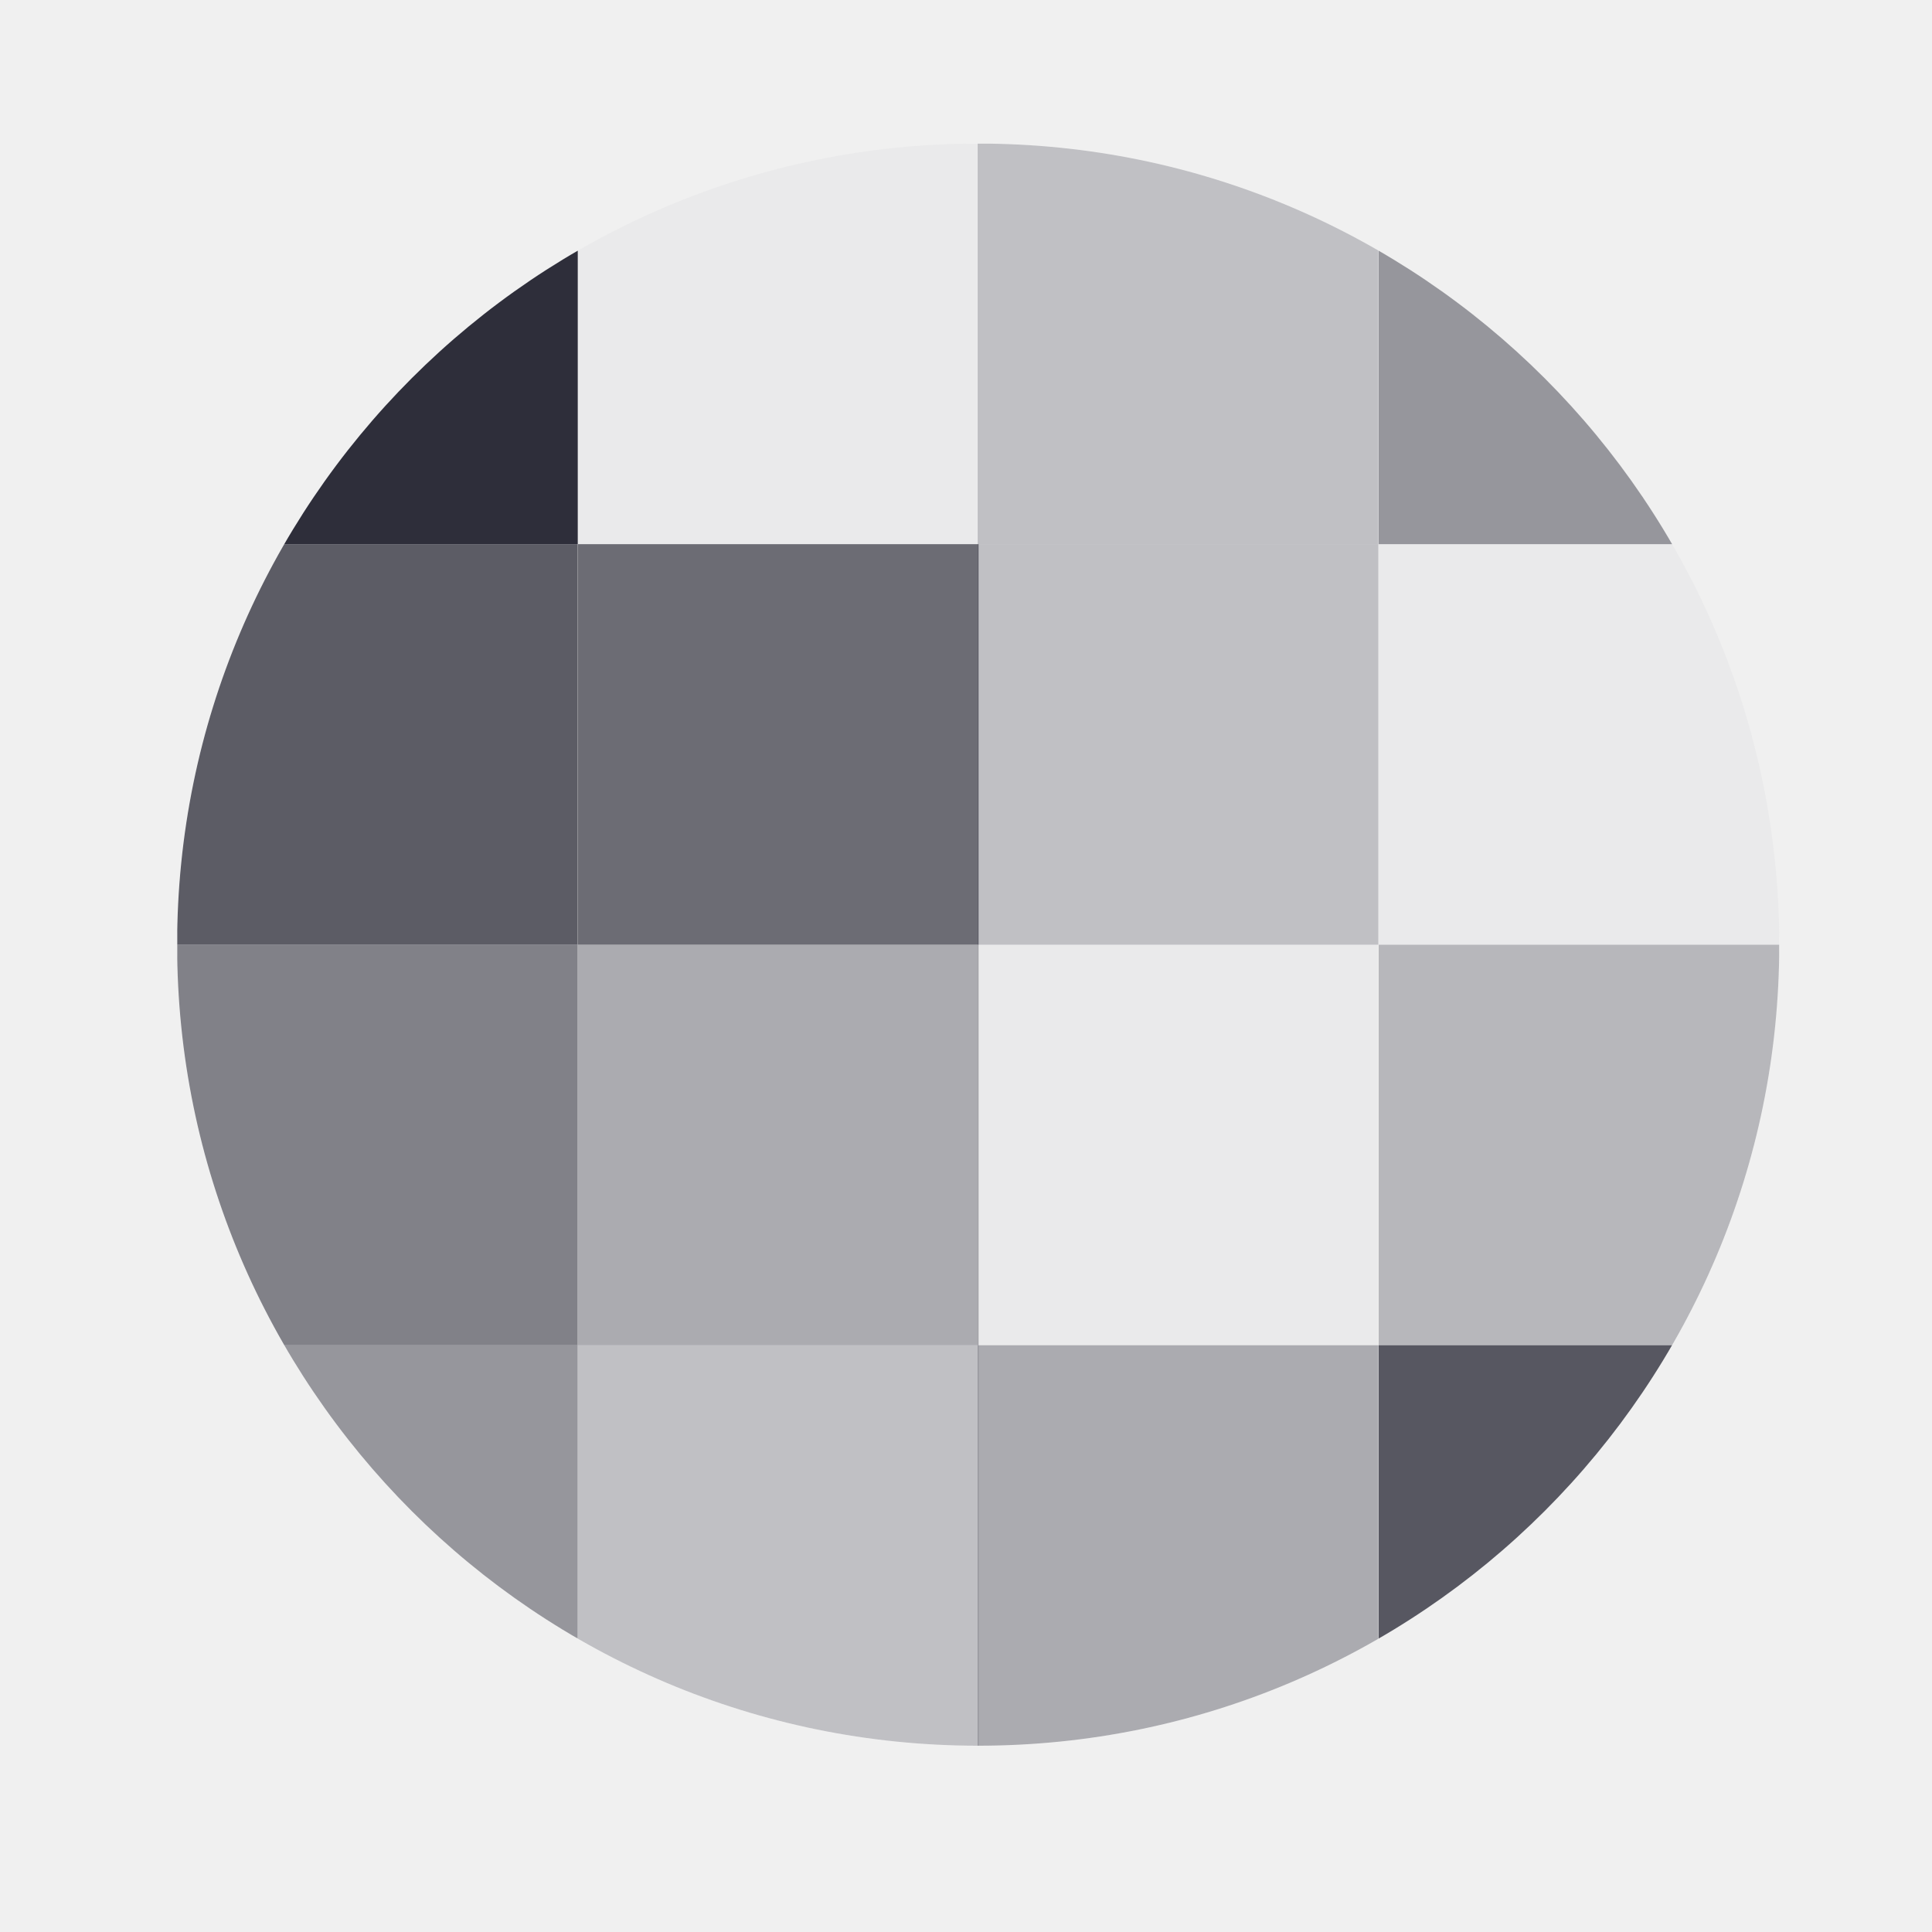
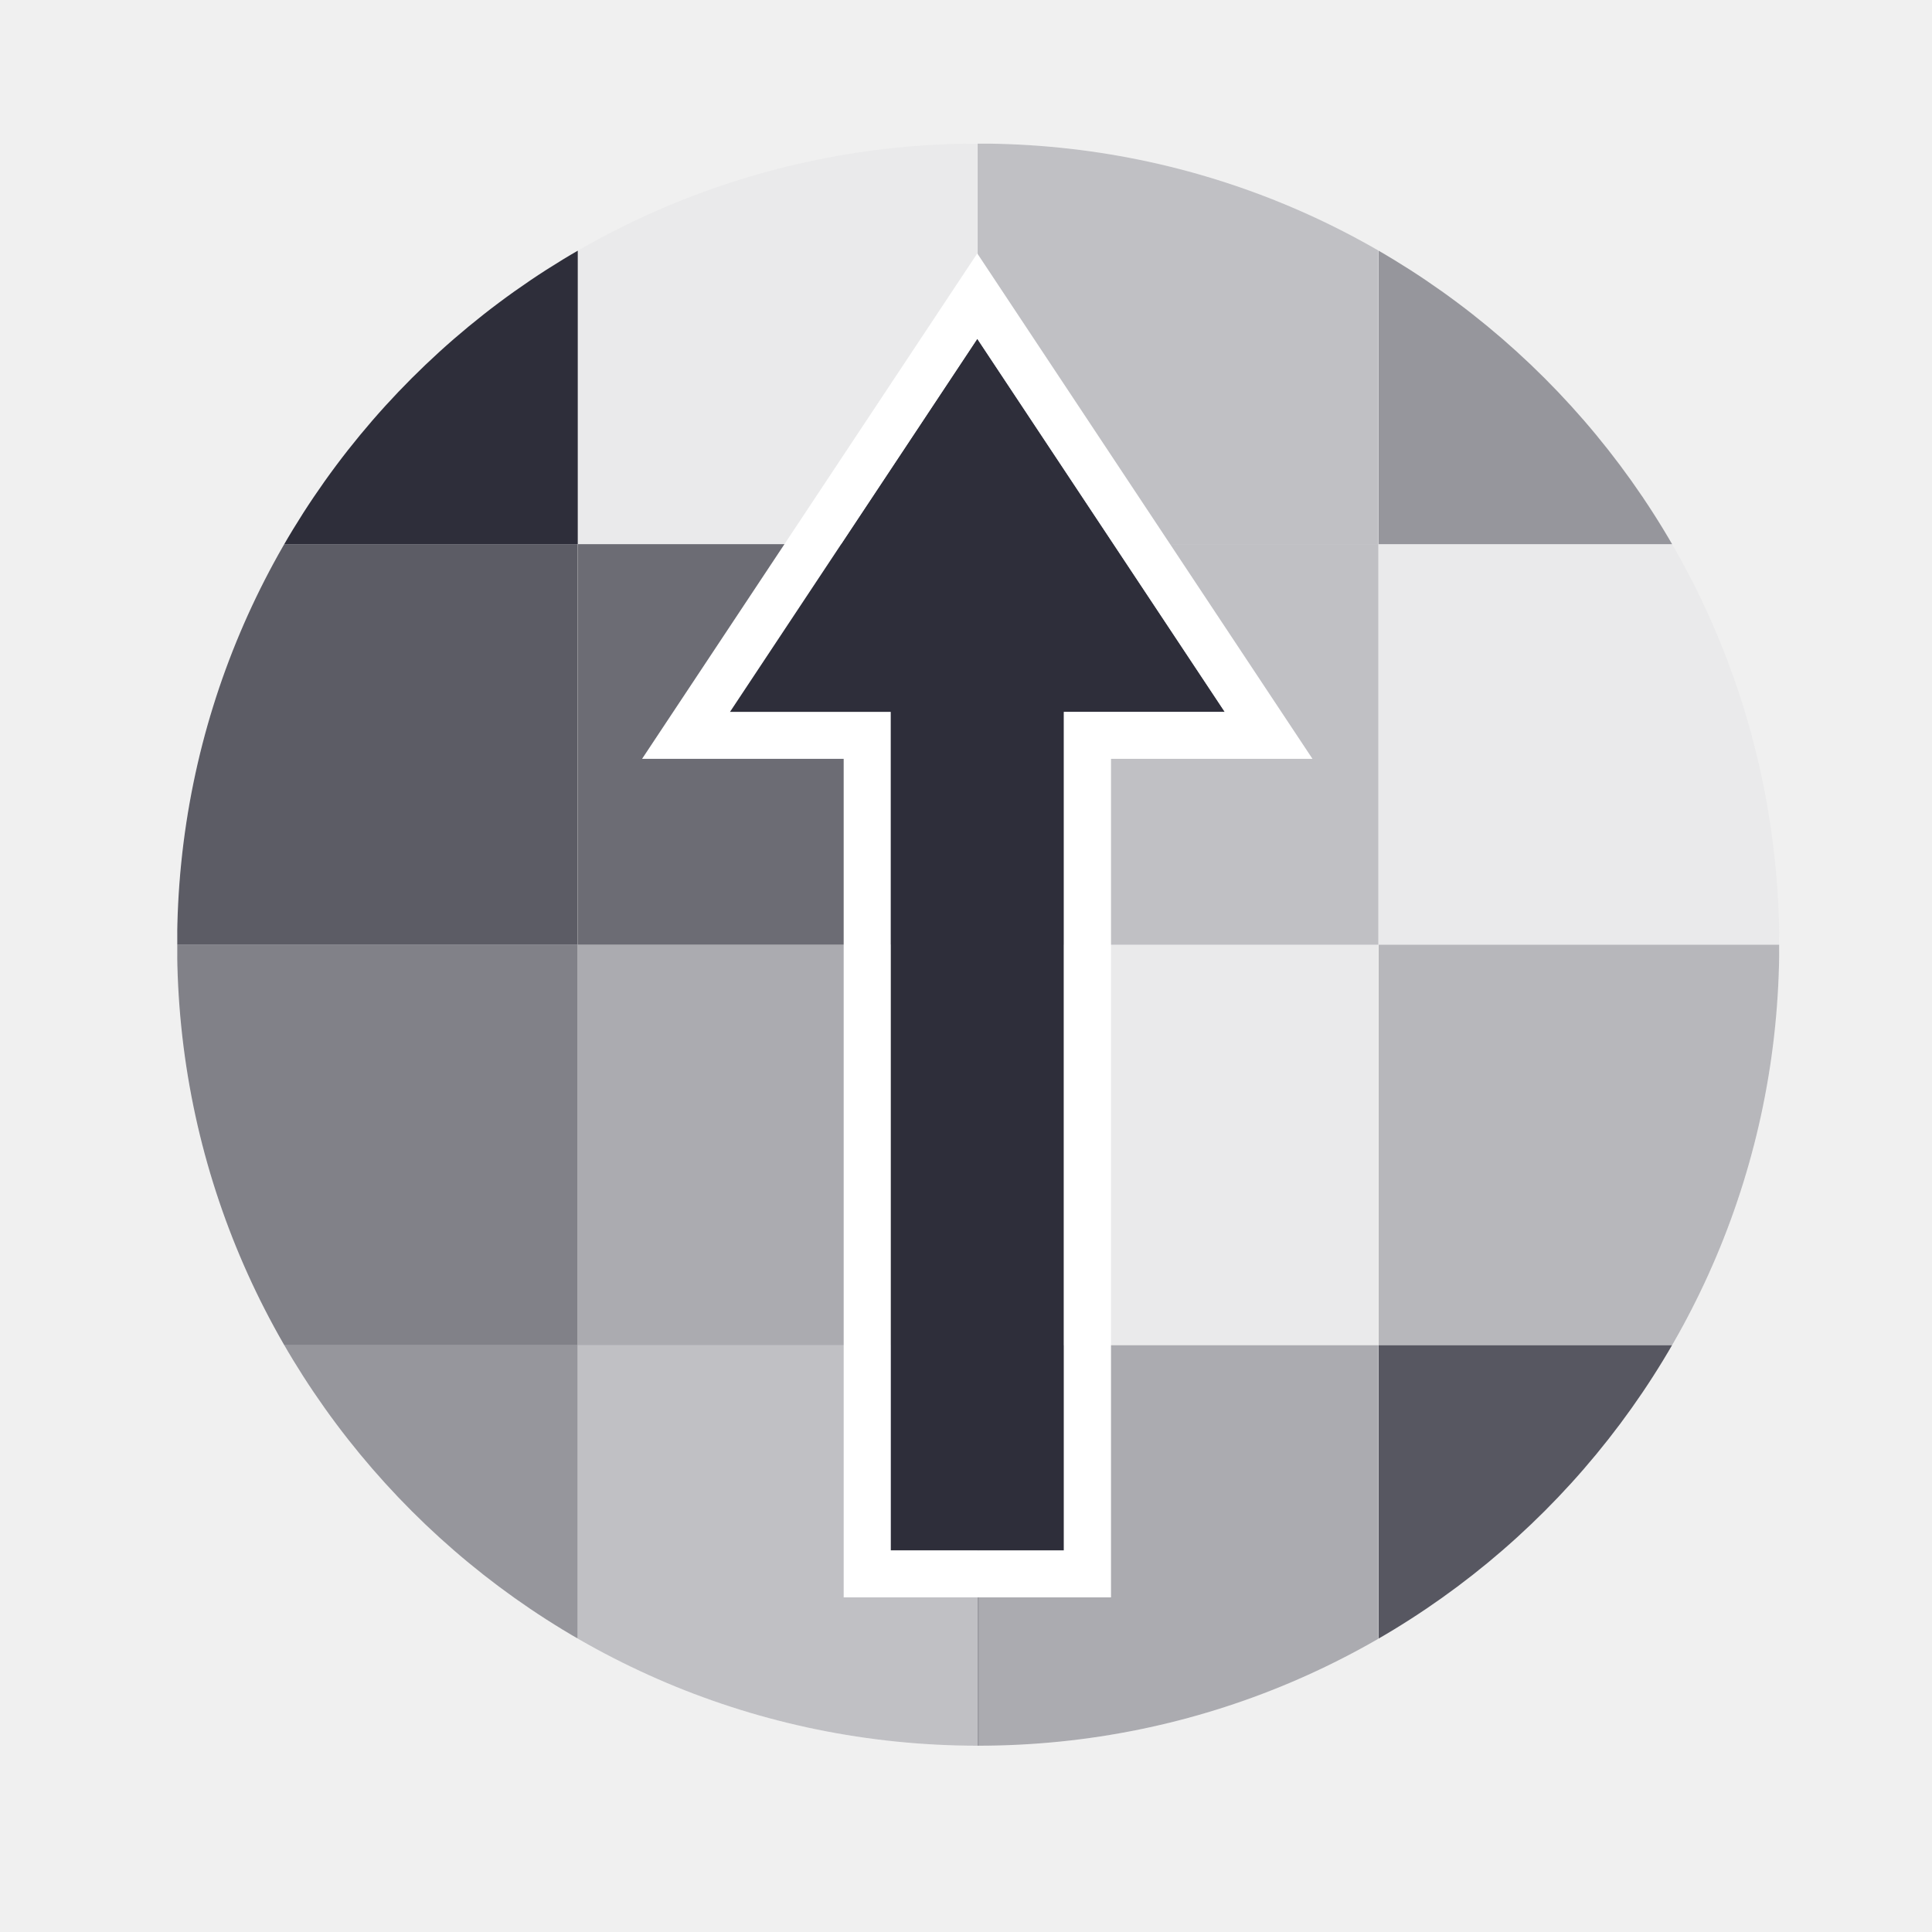
<svg xmlns="http://www.w3.org/2000/svg" width="100%" height="100%" viewBox="0 0 41 41" version="1.1" xml:space="preserve" style="fill-rule:evenodd;clip-rule:evenodd;stroke-linejoin:round;stroke-miterlimit:2;">
  <g transform="matrix(1,0,0,1,-4802,-493)">
    <g id="densite" transform="matrix(0.225352,0,0,0.112676,3730.52,473.892)">
      <rect x="4758" y="170" width="177.5" height="355" style="fill:none;" />
      <g transform="matrix(3.77188,0,0,7.54375,-13159.2,-3522.8)">
        <circle cx="4773.75" cy="513.047" r="20" style="fill:white;" />
        <clipPath id="_clip1">
          <circle cx="4773.75" cy="513.047" r="20" />
        </clipPath>
        <g clip-path="url(#_clip1)">
          <g transform="matrix(0.225352,0,0,0.112676,3681.52,473.892)">
            <g transform="matrix(6.33929,0,0,12.6786,-25718.1,-6245.95)">
              <rect x="4807.5" y="506.047" width="7" height="7" style="fill:rgb(46,46,58);" />
            </g>
            <g transform="matrix(6.33929,0,0,12.6786,-25718.1,-6157.2)">
              <rect x="4807.5" y="506.047" width="7" height="7" style="fill:rgb(46,46,58);fill-opacity:0.78;" />
            </g>
            <g transform="matrix(6.33929,0,0,12.6786,-25718.1,-6068.45)">
              <rect x="4807.5" y="506.047" width="7" height="7" style="fill:rgb(46,46,58);fill-opacity:0.6;" />
            </g>
            <g transform="matrix(6.33929,0,0,12.6786,-25718.1,-5979.7)">
              <rect x="4807.5" y="506.047" width="7" height="7" style="fill:rgb(46,46,58);fill-opacity:0.5;" />
            </g>
            <g transform="matrix(6.33929,0,0,12.6786,-25673.7,-6245.95)">
              <rect x="4807.5" y="506.047" width="7" height="7" style="fill:rgb(46,46,58);fill-opacity:0.1;" />
            </g>
            <g transform="matrix(6.33929,0,0,12.6786,-25673.7,-6157.2)">
              <rect x="4807.5" y="506.047" width="7" height="7" style="fill:rgb(46,46,58);fill-opacity:0.7;" />
            </g>
            <g transform="matrix(6.33929,0,0,12.6786,-25673.7,-6068.45)">
              <rect x="4807.5" y="506.047" width="7" height="7" style="fill:rgb(46,46,58);fill-opacity:0.4;" />
            </g>
            <g transform="matrix(6.33929,0,0,12.6786,-25673.7,-5979.7)">
              <rect x="4807.5" y="506.047" width="7" height="7" style="fill:rgb(46,46,58);fill-opacity:0.3;" />
            </g>
            <g transform="matrix(6.33929,0,0,12.6786,-25629.4,-6245.95)">
              <rect x="4807.5" y="506.047" width="7" height="7" style="fill:rgb(46,46,58);fill-opacity:0.3;" />
            </g>
            <g transform="matrix(6.33929,0,0,12.6786,-25629.4,-6157.2)">
              <rect x="4807.5" y="506.047" width="7" height="7" style="fill:rgb(46,46,58);fill-opacity:0.3;" />
            </g>
            <g transform="matrix(6.33929,0,0,12.6786,-25629.4,-6068.45)">
              <rect x="4807.5" y="506.047" width="7" height="7" style="fill:rgb(46,46,58);fill-opacity:0.1;" />
            </g>
            <g transform="matrix(6.33929,0,0,12.6786,-25629.4,-5979.7)">
              <rect x="4807.5" y="506.047" width="7" height="7" style="fill:rgb(46,46,58);fill-opacity:0.4;" />
            </g>
            <g transform="matrix(6.33929,0,0,12.6786,-25585,-6245.95)">
              <rect x="4807.5" y="506.047" width="7" height="7" style="fill:rgb(46,46,58);fill-opacity:0.5;" />
            </g>
            <g transform="matrix(6.33929,0,0,12.6786,-25585,-6157.2)">
              <rect x="4807.5" y="506.047" width="7" height="7" style="fill:rgb(46,46,58);fill-opacity:0.1;" />
            </g>
            <g transform="matrix(6.33929,0,0,12.6786,-25585,-6068.45)">
              <rect x="4807.5" y="506.047" width="7" height="7" style="fill:rgb(46,46,58);fill-opacity:0.34;" />
            </g>
            <g transform="matrix(6.33929,0,0,12.6786,-25585,-5979.7)">
              <rect x="4807.5" y="506.047" width="7" height="7" style="fill:rgb(46,46,58);fill-opacity:0.8;" />
            </g>
          </g>
        </g>
      </g>
+       <g transform="matrix(4.43598e-16,-14.489,11.8357,1.44946e-15,-1141.76,70400)">
+         <path d="M4827,506.657L4827,505.279L4837.9,505.279L4837.9,504L4842.75,505.968L4837.9,507.937L4837.9,506.657L4827,506.657Z" style="fill:rgb(46,46,58);" />
+         <path d="M4826.39,504.905L4837.29,504.905L4837.29,503.301L4843.86,505.968L4837.29,508.635L4837.29,507.032L4826.39,507.032L4826.39,504.905ZM4827,506.657L4837.9,506.657L4837.9,507.937L4842.75,505.968L4837.9,504L4837.9,505.279L4827,505.279L4827,506.657Z" style="fill:white;" />
+       </g>
    </g>
  </g>
</svg>
